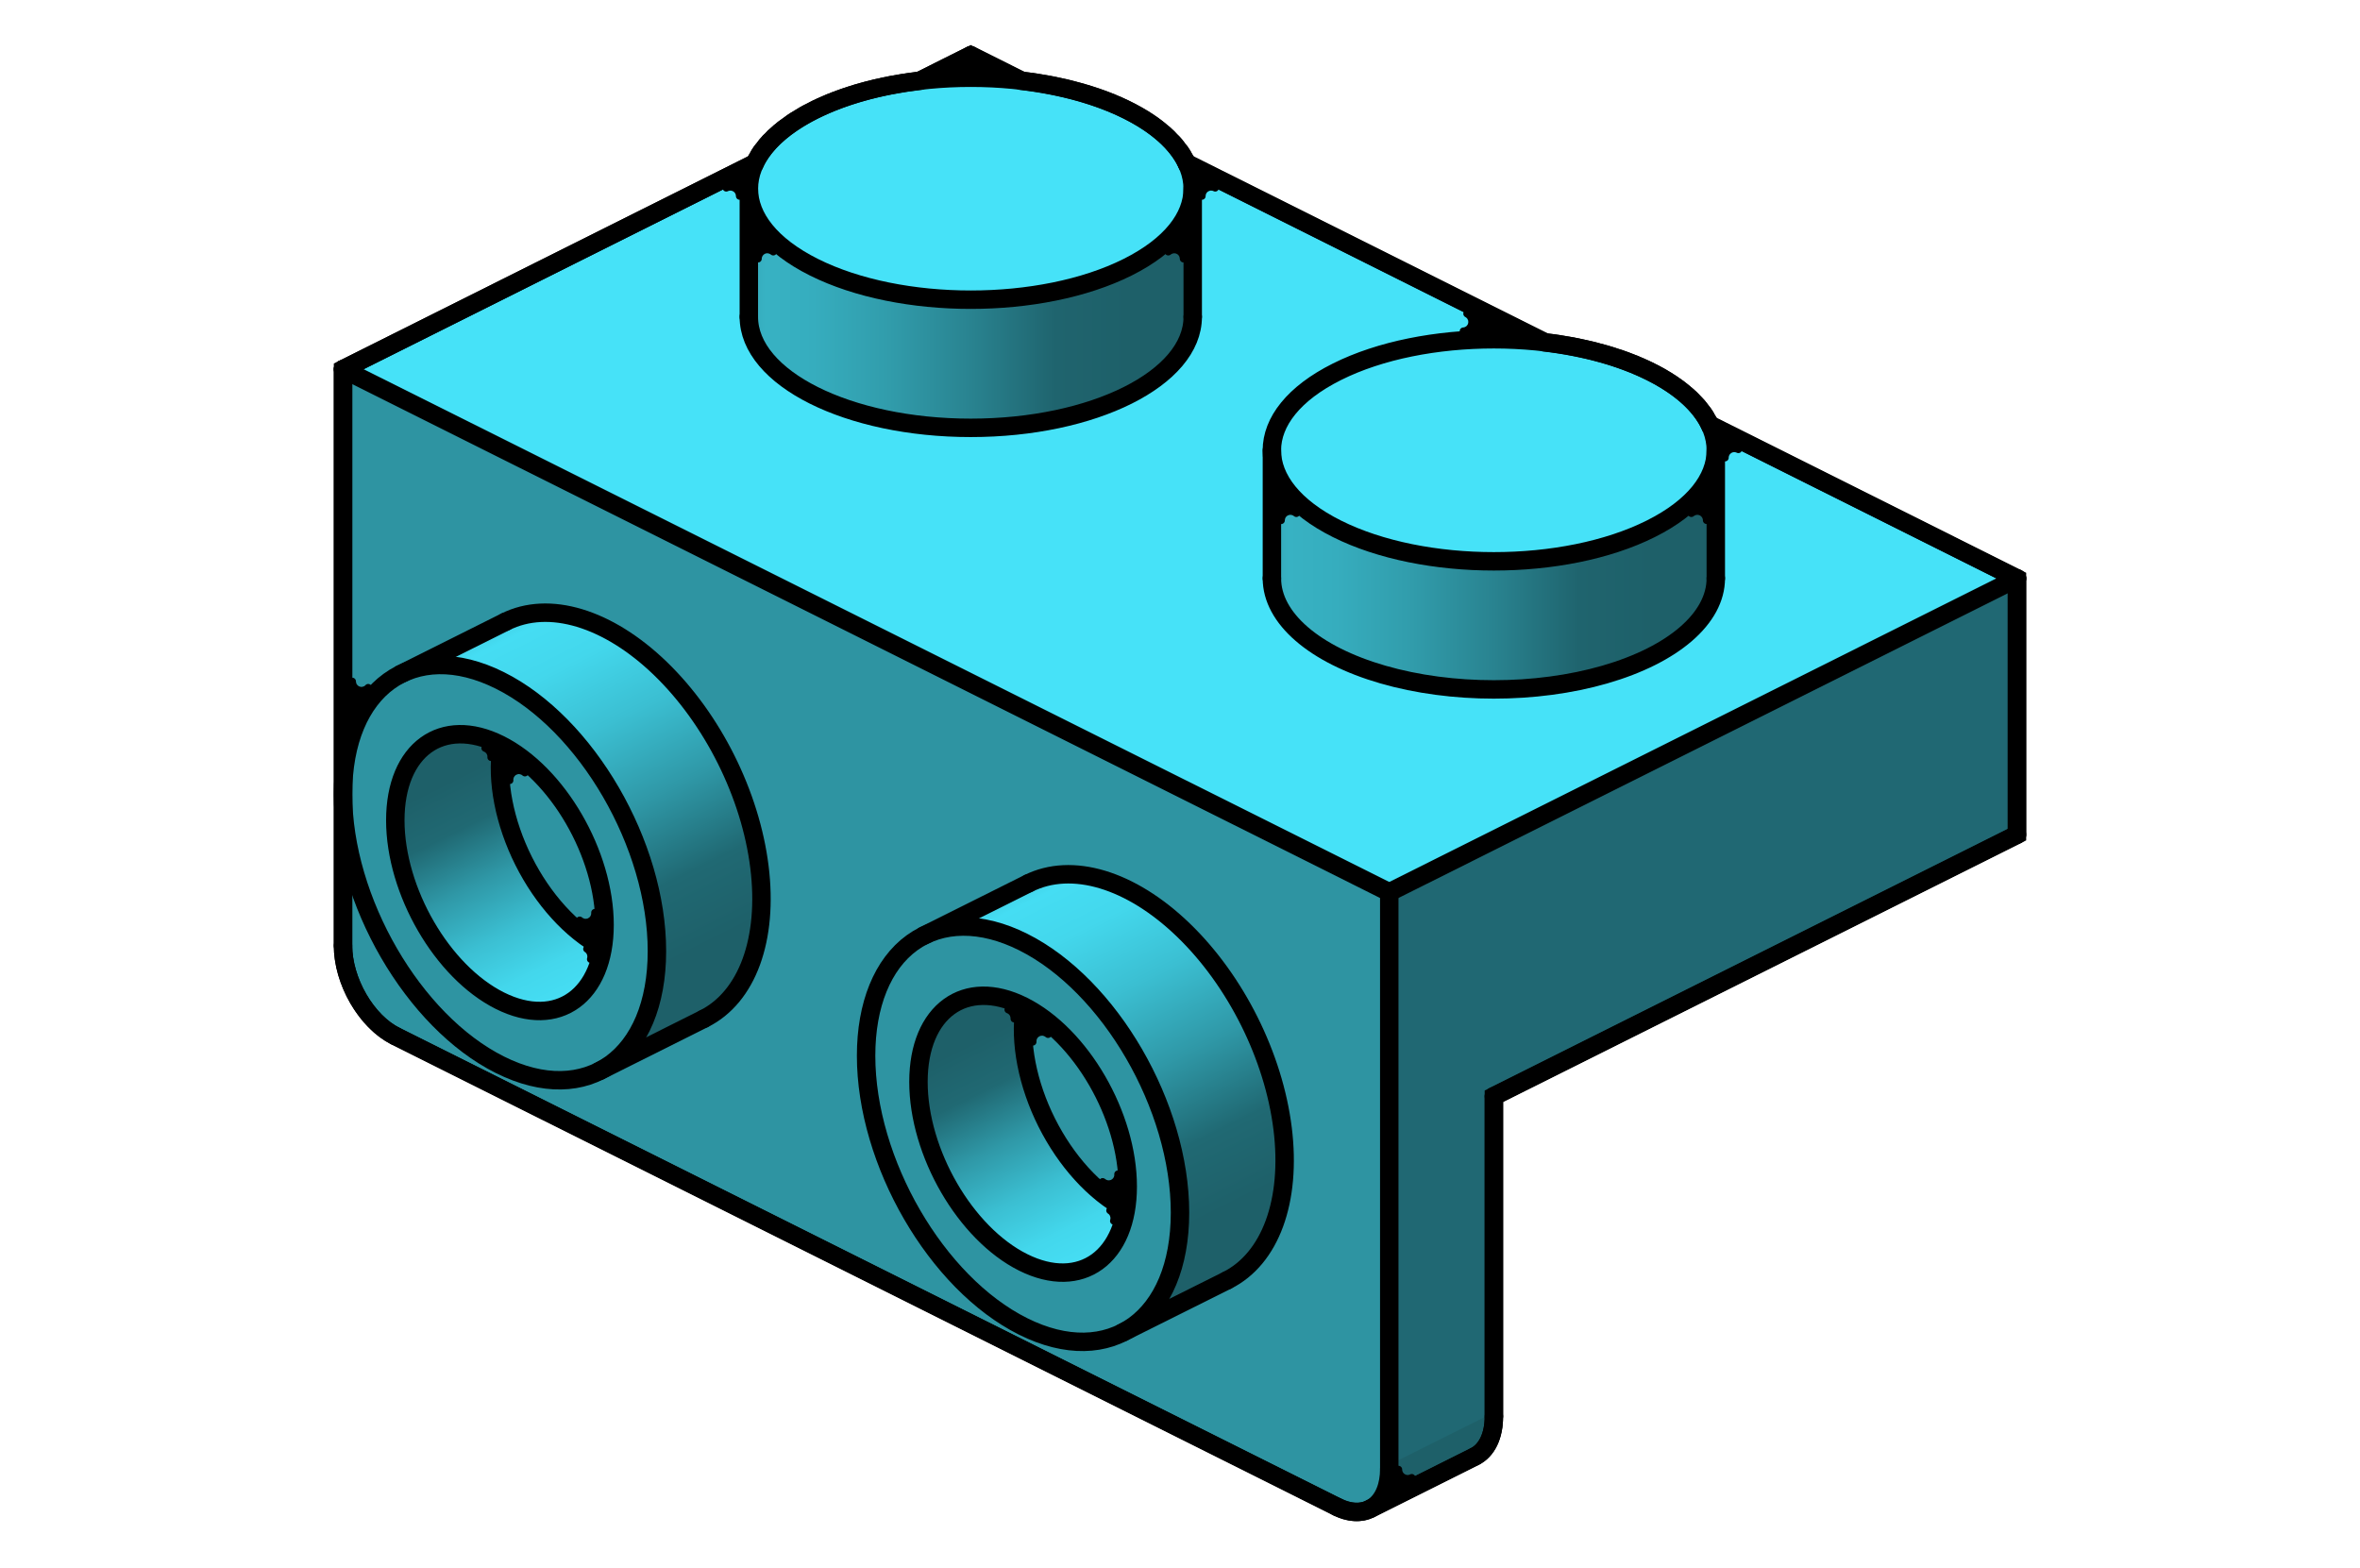
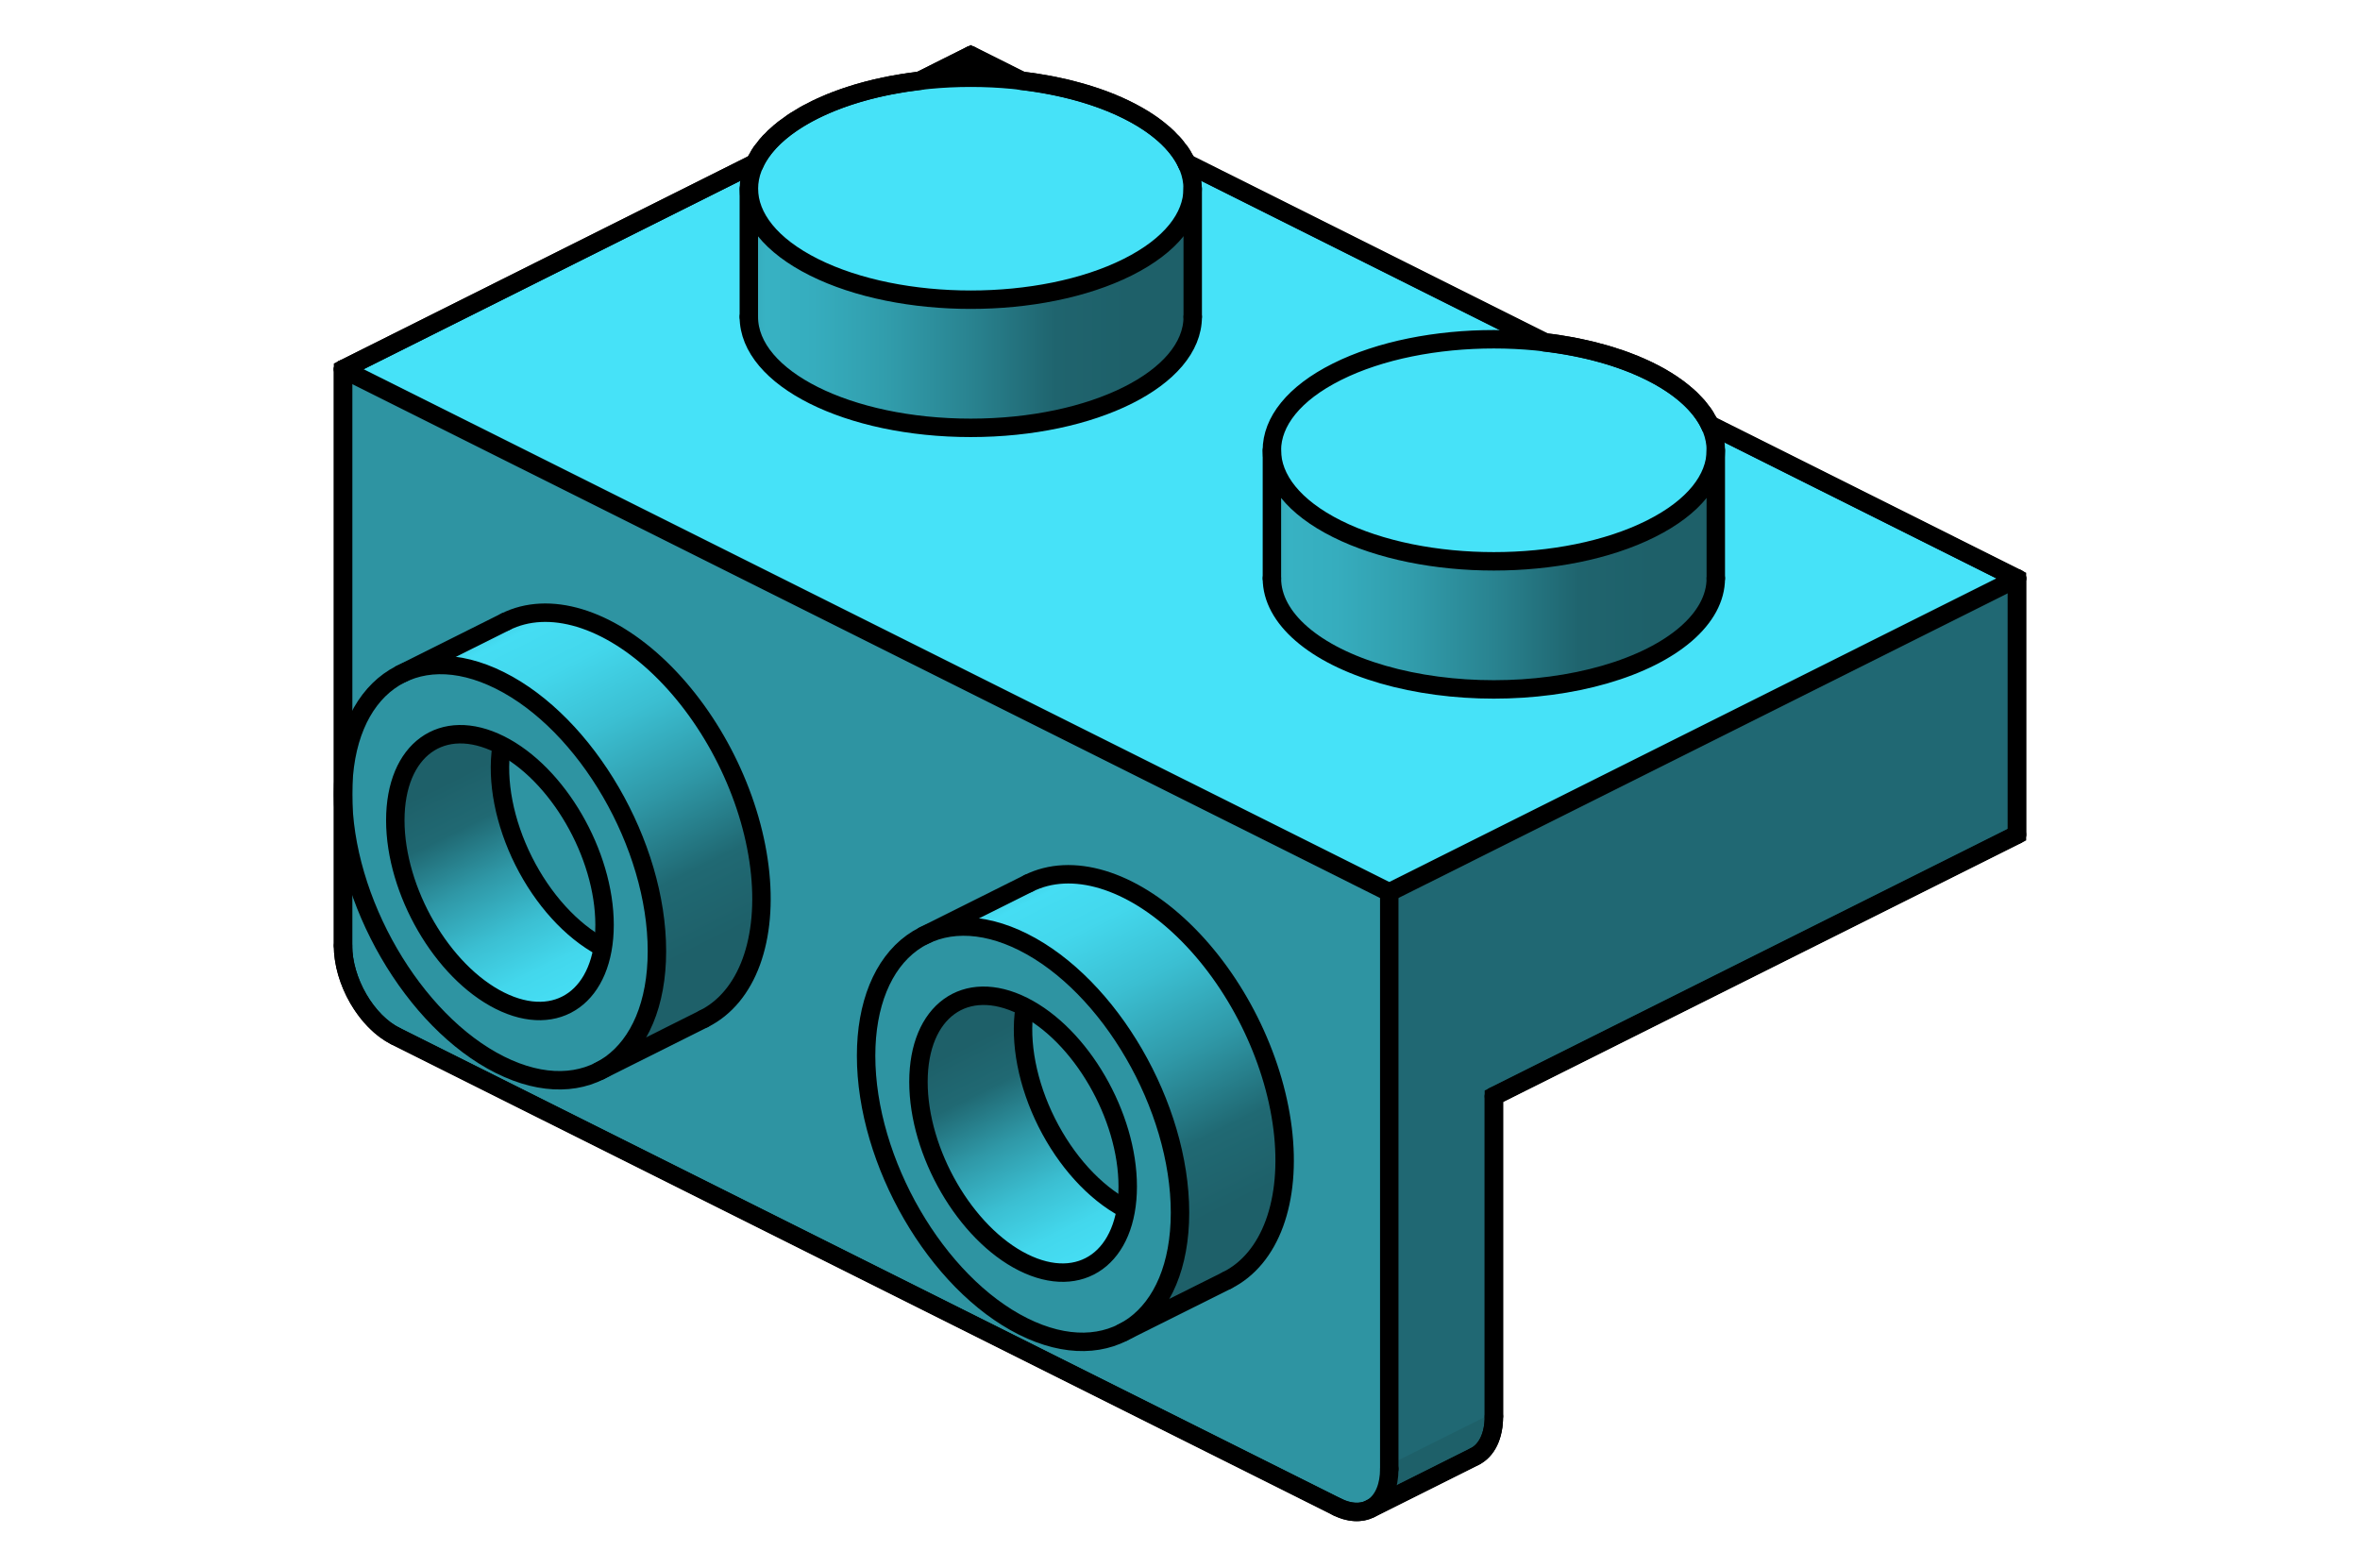
<svg xmlns="http://www.w3.org/2000/svg" viewBox="0 0 256 170" preserveAspectRatio="xMidYMid meet">
  <defs>
    <linearGradient id="g2" gradientUnits="userSpaceOnUse" x1="81.23" y1="27.42" x2="129.38" y2="27.42">
      <stop offset="0.0%" stop-color="#35aaba" />
      <stop offset="3.8%" stop-color="#37b2c3" />
      <stop offset="14.6%" stop-color="#36adbe" />
      <stop offset="30.9%" stop-color="#319dac" />
      <stop offset="50.0%" stop-color="#298390" />
      <stop offset="69.1%" stop-color="#1f646e" />
      <stop offset="85.4%" stop-color="#1e6069" />
      <stop offset="96.2%" stop-color="#1e6069" />
      <stop offset="100.0%" stop-color="#1e6069" />
    </linearGradient>
    <linearGradient id="g4" gradientUnits="userSpaceOnUse" x1="52.73" y1="77.46" x2="67.09" y2="106.17">
      <stop offset="0.0%" stop-color="#1e6069" />
      <stop offset="3.8%" stop-color="#1e6069" />
      <stop offset="14.6%" stop-color="#1e6069" />
      <stop offset="30.9%" stop-color="#206973" />
      <stop offset="50.0%" stop-color="#2f98a7" />
      <stop offset="69.1%" stop-color="#3bbfd2" />
      <stop offset="85.4%" stop-color="#43d7ec" />
      <stop offset="96.2%" stop-color="#45ddf3" />
      <stop offset="100.0%" stop-color="#41d0e5" />
    </linearGradient>
    <linearGradient id="g5" gradientUnits="userSpaceOnUse" x1="70.67" y1="113.35" x2="49.14" y2="70.28">
      <stop offset="-0.0%" stop-color="#1e6069" />
      <stop offset="3.8%" stop-color="#1e6069" />
      <stop offset="14.6%" stop-color="#1e6069" />
      <stop offset="30.9%" stop-color="#206973" />
      <stop offset="50.0%" stop-color="#2f98a7" />
      <stop offset="69.1%" stop-color="#3bbfd2" />
      <stop offset="85.4%" stop-color="#43d7ec" />
      <stop offset="96.2%" stop-color="#45ddf3" />
      <stop offset="100.0%" stop-color="#41d0e5" />
    </linearGradient>
    <linearGradient id="g8" gradientUnits="userSpaceOnUse" x1="154.29" y1="160.84" x2="156.37" y2="156.50">
      <stop offset="0.0%" stop-color="#1e6069" />
      <stop offset="9.5%" stop-color="#1e6069" />
      <stop offset="20.2%" stop-color="#1e6069" />
      <stop offset="31.9%" stop-color="#1e6069" />
      <stop offset="44.4%" stop-color="#1e6069" />
      <stop offset="57.7%" stop-color="#1e6069" />
      <stop offset="71.5%" stop-color="#1e6069" />
      <stop offset="85.6%" stop-color="#1e6069" />
      <stop offset="100.0%" stop-color="#1e6069" />
    </linearGradient>
    <linearGradient id="g9" gradientUnits="userSpaceOnUse" x1="109.47" y1="105.83" x2="123.83" y2="134.54">
      <stop offset="0.0%" stop-color="#1e6069" />
      <stop offset="3.8%" stop-color="#1e6069" />
      <stop offset="14.6%" stop-color="#1e6069" />
      <stop offset="30.9%" stop-color="#206973" />
      <stop offset="50.0%" stop-color="#2f98a7" />
      <stop offset="69.1%" stop-color="#3bbfd2" />
      <stop offset="85.4%" stop-color="#43d7ec" />
      <stop offset="96.2%" stop-color="#45ddf3" />
      <stop offset="100.0%" stop-color="#41d0e5" />
    </linearGradient>
    <linearGradient id="g10" gradientUnits="userSpaceOnUse" x1="137.97" y1="55.79" x2="186.12" y2="55.79">
      <stop offset="0.0%" stop-color="#35aaba" />
      <stop offset="3.8%" stop-color="#37b2c3" />
      <stop offset="14.6%" stop-color="#36adbe" />
      <stop offset="30.9%" stop-color="#319dac" />
      <stop offset="50.0%" stop-color="#298390" />
      <stop offset="69.1%" stop-color="#1f646e" />
      <stop offset="85.4%" stop-color="#1e6069" />
      <stop offset="96.2%" stop-color="#1e6069" />
      <stop offset="100.0%" stop-color="#1e6069" />
    </linearGradient>
    <linearGradient id="g12" gradientUnits="userSpaceOnUse" x1="127.42" y1="141.72" x2="105.88" y2="98.66">
      <stop offset="-0.0%" stop-color="#1e6069" />
      <stop offset="3.8%" stop-color="#1e6069" />
      <stop offset="14.6%" stop-color="#1e6069" />
      <stop offset="30.9%" stop-color="#206973" />
      <stop offset="50.0%" stop-color="#2f98a7" />
      <stop offset="69.1%" stop-color="#3bbfd2" />
      <stop offset="85.4%" stop-color="#43d7ec" />
      <stop offset="96.2%" stop-color="#45ddf3" />
      <stop offset="100.0%" stop-color="#41d0e5" />
    </linearGradient>
  </defs>
  <g stroke-linejoin="round">
    <path d="M 54.43 80.87 A 16.05 9.83 -116.57 0 0 63.31 101.46 A 16.05 9.83 -116.57 0 0 65.38 102.77 A 16.05 9.83 -116.57 0 0 56.83 82.43 A 16.05 9.83 -116.57 0 0 54.43 80.87 Z M 42.88 112.38 L 145.02 163.45 A 8.02 4.91 -116.57 0 0 146.49 163.95 L 150.64 160.23 A 8.02 4.91 -116.57 0 0 150.70 159.34 L 150.70 124.59 L 150.70 96.79 L 37.21 40.05 L 37.21 67.84 L 37.21 86.14 L 37.21 102.59 A 8.02 4.91 -116.57 0 0 42.88 112.38 Z M 43.65 73.03 L 45.62 72.05 L 54.82 67.45 A 24.07 14.74 -116.57 0 1 78.32 81.53 A 24.07 14.74 -116.57 0 1 77.37 109.91 A 24.07 14.74 -116.57 0 1 76.35 110.51 L 65.00 116.19 A 24.07 14.74 -116.57 0 1 41.13 101.39 A 24.07 14.74 -116.57 0 1 42.93 73.44 A 24.07 14.74 -116.57 0 1 43.65 73.03 Z M 100.21 101.49 L 102.36 100.42 L 111.56 95.82 A 24.07 14.74 -116.57 0 1 135.07 109.90 A 24.07 14.74 -116.57 0 1 134.12 138.28 A 24.07 14.74 -116.57 0 1 133.09 138.88 L 128.30 141.28 L 121.74 144.56 A 24.07 14.74 -116.57 0 1 97.88 129.78 A 24.07 14.74 -116.57 0 1 99.66 101.81 A 24.07 14.74 -116.57 0 1 100.21 101.49 Z M 111.17 109.24 A 16.05 9.83 -116.57 0 0 111.18 114.35 L 110.84 114.35 L 110.76 114.35 L 110.67 114.36 L 110.70 114.55 L 110.70 114.56 L 110.70 114.56 L 110.74 114.82 L 110.74 114.83 L 110.78 115.08 L 110.78 115.09 L 110.79 115.09 L 110.83 115.35 L 110.83 115.36 L 110.83 115.36 L 110.88 115.62 L 110.89 115.62 L 110.89 115.63 L 110.94 115.89 L 110.94 115.90 L 110.94 115.90 L 110.99 116.14 L 111.00 116.16 L 111.06 116.42 L 111.06 116.44 L 111.12 116.68 L 111.12 116.69 L 111.13 116.69 L 111.19 116.95 L 111.19 116.96 L 111.19 116.96 L 111.26 117.22 L 111.27 117.23 L 111.30 117.35 L 111.82 117.35 A 16.05 9.83 -116.57 0 0 122.13 131.14 A 16.05 9.83 -116.57 0 0 113.57 110.80 A 16.05 9.83 -116.57 0 0 111.17 109.24 Z M 150.65 160.22 L 146.49 163.95 A 8.02 4.91 -116.57 0 0 150.65 160.22 Z" fill="#2e94a2" fill-rule="evenodd" stroke="#2e94a2" stroke-width="0.8" />
    <path d="M 110.84 8.77 L 105.30 6.00 L 99.79 8.76 A 24.07 12.04 -180.00 0 1 110.84 8.77 Z M 167.58 37.14 L 128.73 17.71 A 24.07 12.04 -180.00 0 1 129.38 20.47 L 129.38 34.37 A 24.07 12.04 -180.00 0 1 106.27 46.40 A 24.07 12.04 -180.00 0 1 81.31 35.34 A 24.07 12.04 -180.00 0 1 81.23 34.37 L 81.23 20.47 A 24.07 12.04 -180.00 0 1 81.88 17.71 L 37.21 40.05 L 150.70 96.79 L 218.79 62.74 L 185.47 46.08 A 24.07 12.04 180.00 0 1 186.12 48.84 L 186.12 58.66 L 186.12 62.74 A 24.07 12.04 -180.00 0 1 163.02 74.77 A 24.07 12.04 -180.00 0 1 138.05 63.71 A 24.07 12.04 -180.00 0 1 137.97 62.74 L 137.97 52.64 L 137.97 48.84 A 24.07 12.04 180.00 0 1 161.31 36.82 A 24.07 12.04 180.00 0 1 167.58 37.14 Z" fill="#46e2f8" fill-rule="evenodd" stroke="#46e2f8" stroke-width="0.8" />
    <path d="M 129.38 34.37 L 129.38 20.47 A 24.07 12.04 -180.00 0 1 105.48 32.50 A 24.07 12.04 -180.00 0 1 81.27 20.98 A 24.07 12.04 -180.00 0 1 81.23 20.47 L 81.23 34.37 A 24.07 12.04 -180.00 0 0 104.33 46.40 A 24.07 12.04 -180.00 0 0 129.30 35.34 A 24.07 12.04 -180.00 0 0 129.38 34.37 Z" fill="url(#g2)" fill-rule="evenodd" stroke="url(#g2)" stroke-width="0.8" />
    <path d="M 127.60 25.01 A 24.07 12.04 -180.00 0 0 116.02 9.69 A 24.07 12.04 -180.00 0 0 84.61 14.32 A 24.07 12.04 -180.00 0 0 91.49 30.33 A 24.07 12.04 -180.00 0 0 123.94 28.09 A 24.07 12.04 -180.00 0 0 127.60 25.01 Z" fill="#46e2f8" fill-rule="evenodd" stroke="#46e2f8" stroke-width="0.8" />
    <path d="M 65.38 102.77 A 16.05 9.83 -116.57 0 1 54.23 83.31 A 16.05 9.83 -116.57 0 1 54.43 80.87 A 16.05 9.83 -116.57 0 0 42.90 88.37 A 16.05 9.83 -116.57 0 0 53.32 108.04 A 16.05 9.83 -116.57 0 0 65.38 102.77 Z" fill="url(#g4)" fill-rule="evenodd" stroke="url(#g4)" stroke-width="0.8" />
    <path d="M 54.82 67.45 L 43.47 73.12 A 24.07 14.74 -116.57 0 1 67.08 87.41 A 24.07 14.74 -116.57 0 1 65.41 115.95 A 24.07 14.74 -116.57 0 1 65.00 116.19 L 76.35 110.51 A 24.07 14.74 -116.57 0 0 79.19 83.26 A 24.07 14.74 -116.57 0 0 55.91 66.99 A 24.07 14.74 -116.57 0 0 54.82 67.45 Z" fill="url(#g5)" fill-rule="evenodd" stroke="url(#g5)" stroke-width="0.8" />
    <path d="M 59.25 117.09 A 24.07 14.74 -116.57 0 0 70.83 98.31 A 24.07 14.74 -116.57 0 0 51.70 72.77 A 24.07 14.74 -116.57 0 0 37.26 87.72 A 24.07 14.74 -116.57 0 0 54.23 115.50 A 24.07 14.74 -116.57 0 0 59.25 117.09 Z M 50.89 106.26 A 16.05 9.83 -116.57 0 1 43.17 86.03 A 16.05 9.83 -116.57 0 1 55.92 81.76 A 16.05 9.83 -116.57 0 1 65.55 101.35 A 16.05 9.83 -116.57 0 1 54.23 108.55 A 16.05 9.83 -116.57 0 1 50.89 106.26 Z" fill="#2e94a2" fill-rule="evenodd" stroke="#2e94a2" stroke-width="0.8" />
    <path d="M 150.70 124.59 L 150.70 159.34 L 162.05 153.66 L 162.05 118.91 L 218.79 90.54 L 218.79 62.74 L 150.70 96.79 L 150.70 124.59 Z" fill="#206873" fill-rule="evenodd" stroke="#206873" stroke-width="0.8" />
    <path d="M 162.05 153.66 L 150.70 159.34 A 8.02 4.91 -116.57 0 1 148.61 163.68 L 159.96 158.00 A 8.02 4.91 -116.57 0 0 162.05 153.66 Z" fill="url(#g8)" fill-rule="evenodd" stroke="url(#g8)" stroke-width="0.8" />
    <path d="M 122.13 131.14 A 16.05 9.83 -116.57 0 1 111.82 117.35 L 111.30 117.35 L 111.27 117.23 L 111.26 117.22 L 111.19 116.96 L 111.19 116.96 L 111.19 116.95 L 111.13 116.69 L 111.12 116.69 L 111.12 116.68 L 111.06 116.44 L 111.06 116.42 L 111.00 116.16 L 110.99 116.14 L 110.94 115.90 L 110.94 115.90 L 110.94 115.89 L 110.89 115.63 L 110.89 115.62 L 110.88 115.62 L 110.83 115.36 L 110.83 115.36 L 110.83 115.35 L 110.79 115.09 L 110.78 115.09 L 110.78 115.08 L 110.74 114.83 L 110.74 114.82 L 110.70 114.56 L 110.70 114.56 L 110.70 114.55 L 110.67 114.36 L 110.76 114.35 L 110.84 114.35 L 111.18 114.35 A 16.05 9.83 -116.57 0 1 111.17 109.24 A 16.05 9.83 -116.57 0 0 99.65 116.75 A 16.05 9.83 -116.57 0 0 110.08 136.42 A 16.05 9.83 -116.57 0 0 122.13 131.14 Z" fill="url(#g9)" fill-rule="evenodd" stroke="url(#g9)" stroke-width="0.8" />
    <path d="M 186.12 62.74 L 186.12 48.84 A 24.07 12.04 180.00 0 1 162.23 60.87 A 24.07 12.04 180.00 0 1 138.01 49.35 A 24.07 12.04 180.00 0 1 137.97 48.84 L 137.97 62.74 A 24.07 12.04 -180.00 0 0 161.08 74.77 A 24.07 12.04 -180.00 0 0 186.04 63.71 A 24.07 12.04 -180.00 0 0 186.12 62.74 Z" fill="url(#g10)" fill-rule="evenodd" stroke="url(#g10)" stroke-width="0.8" />
    <path d="M 183.33 54.47 A 24.07 12.04 180.00 0 0 174.85 38.65 A 24.07 12.04 180.00 0 0 142.68 41.70 A 24.07 12.04 180.00 0 0 146.34 57.97 A 24.07 12.04 180.00 0 0 179.07 57.36 A 24.07 12.04 180.00 0 0 183.33 54.47 Z" fill="#46e2f8" fill-rule="evenodd" stroke="#46e2f8" stroke-width="0.8" />
    <path d="M 111.56 95.82 L 100.21 101.49 A 24.07 14.74 -116.57 0 1 123.77 115.67 A 24.07 14.74 -116.57 0 1 122.77 143.96 A 24.07 14.74 -116.57 0 1 121.74 144.56 L 133.09 138.88 A 24.07 14.74 -116.57 0 0 135.94 111.63 A 24.07 14.74 -116.57 0 0 112.66 95.36 A 24.07 14.74 -116.57 0 0 111.56 95.82 Z" fill="url(#g12)" fill-rule="evenodd" stroke="url(#g12)" stroke-width="0.8" />
    <path d="M 114.35 145.15 A 24.07 14.74 -116.57 0 0 127.87 128.88 A 24.07 14.74 -116.57 0 0 110.13 101.78 A 24.07 14.74 -116.57 0 0 93.96 114.00 A 24.07 14.74 -116.57 0 0 109.28 142.93 A 24.07 14.74 -116.57 0 0 114.35 145.15 Z M 108.73 135.53 A 16.05 9.83 -116.57 0 1 99.72 115.67 A 16.05 9.83 -116.57 0 1 111.54 109.43 A 16.05 9.83 -116.57 0 1 122.32 128.35 A 16.05 9.83 -116.57 0 1 112.11 137.42 A 16.05 9.83 -116.57 0 1 108.73 135.53 Z" fill="#2e94a2" fill-rule="evenodd" stroke="#2e94a2" stroke-width="0.8" />
    <path d="M 105.74 7.44 L 105.95 7.44 L 105.30 7.12 L 104.66 7.44 L 104.87 7.44 L 104.88 7.44 L 105.30 7.43 L 105.31 7.43 L 105.73 7.44 L 105.74 7.44 Z" fill="#000000" fill-rule="evenodd" stroke="#000000" stroke-width="0.8" />
-     <path d="M 38.85 74.84 L 38.76 74.80 L 38.67 74.75 L 38.59 74.69 L 38.51 74.62 L 38.45 74.55 L 38.38 74.47 L 38.33 74.39 L 38.29 74.30 L 38.26 74.20 L 38.23 74.11 L 38.22 74.01 L 38.21 73.91 L 38.21 77.08 L 38.32 76.88 L 38.33 76.86 L 38.48 76.61 L 38.49 76.59 L 38.63 76.34 L 38.65 76.32 L 38.80 76.09 L 38.81 76.07 L 38.97 75.83 L 38.98 75.81 L 39.14 75.59 L 39.15 75.57 L 39.32 75.34 L 39.33 75.33 L 39.50 75.11 L 39.52 75.09 L 39.69 74.88 L 39.70 74.86 L 39.88 74.66 L 39.90 74.64 L 39.94 74.59 L 39.88 74.65 L 39.80 74.72 L 39.72 74.77 L 39.63 74.82 L 39.53 74.85 L 39.44 74.88 L 39.34 74.90 L 39.24 74.91 L 39.14 74.91 L 39.04 74.89 L 38.94 74.87 L 38.85 74.84 Z" fill="#000000" fill-rule="evenodd" stroke="#000000" stroke-width="0.8" />
-     <path d="M 53.27 82.05 L 53.27 82.15 L 53.28 82.09 L 53.28 82.07 L 53.30 81.84 L 53.30 81.82 L 53.32 81.59 L 53.32 81.58 L 53.34 81.44 L 53.24 81.39 L 53.06 81.32 L 52.88 81.25 L 52.70 81.18 L 52.62 81.15 L 52.70 81.18 L 52.79 81.23 L 52.87 81.29 L 52.95 81.35 L 53.02 81.42 L 53.08 81.50 L 53.14 81.58 L 53.18 81.67 L 53.22 81.76 L 53.25 81.86 L 53.27 81.95 L 53.27 82.05 Z" fill="#000000" fill-rule="evenodd" stroke="#000000" stroke-width="0.8" />
-     <path d="M 55.84 83.68 L 55.93 83.64 L 56.02 83.61 L 56.12 83.58 L 56.22 83.57 L 56.32 83.57 L 56.42 83.58 L 56.51 83.60 L 56.61 83.63 L 56.70 83.66 L 56.79 83.71 L 56.87 83.76 L 56.94 83.82 L 56.89 83.78 L 56.71 83.62 L 56.53 83.47 L 56.35 83.32 L 56.17 83.18 L 55.99 83.03 L 55.80 82.90 L 55.62 82.77 L 55.44 82.64 L 55.26 82.51 L 55.25 82.51 L 55.25 82.66 L 55.24 82.89 L 55.23 83.11 L 55.23 83.34 L 55.23 83.57 L 55.24 83.81 L 55.25 84.04 L 55.26 84.28 L 55.28 84.51 L 55.29 84.65 L 55.28 84.55 L 55.29 84.45 L 55.31 84.36 L 55.34 84.26 L 55.37 84.17 L 55.41 84.08 L 55.47 84.00 L 55.53 83.92 L 55.60 83.85 L 55.67 83.78 L 55.75 83.72 L 55.84 83.68 Z" fill="#000000" fill-rule="evenodd" stroke="#000000" stroke-width="0.8" />
-     <path d="M 64.06 99.91 L 63.98 99.96 L 63.89 100.00 L 63.79 100.03 L 63.70 100.05 L 63.60 100.06 L 63.50 100.06 L 63.40 100.06 L 63.31 100.04 L 63.21 100.01 L 63.12 99.97 L 63.03 99.93 L 62.95 99.88 L 62.88 99.82 L 62.99 99.92 L 63.17 100.08 L 63.36 100.23 L 63.54 100.38 L 63.72 100.52 L 63.90 100.66 L 64.09 100.79 L 64.27 100.93 L 64.45 101.05 L 64.56 101.12 L 64.57 101.00 L 64.58 100.78 L 64.58 100.56 L 64.58 100.33 L 64.58 100.10 L 64.58 99.87 L 64.57 99.64 L 64.56 99.40 L 64.54 99.17 L 64.53 98.99 L 64.53 99.09 L 64.52 99.19 L 64.51 99.28 L 64.48 99.38 L 64.44 99.47 L 64.40 99.56 L 64.35 99.64 L 64.29 99.72 L 64.22 99.79 L 64.14 99.85 L 64.06 99.91 Z" fill="#000000" fill-rule="evenodd" stroke="#000000" stroke-width="0.8" />
-     <path d="M 64.11 103.87 L 64.09 103.97 L 64.07 104.05 L 64.12 103.87 L 64.18 103.68 L 64.22 103.50 L 64.27 103.30 L 64.17 103.25 L 64.16 103.24 L 63.96 103.12 L 63.95 103.11 L 63.75 102.99 L 63.74 102.98 L 63.66 102.93 L 63.74 102.98 L 63.81 103.05 L 63.88 103.12 L 63.94 103.20 L 63.99 103.29 L 64.04 103.38 L 64.07 103.47 L 64.09 103.57 L 64.11 103.67 L 64.11 103.77 L 64.11 103.87 Z" fill="#000000" fill-rule="evenodd" stroke="#000000" stroke-width="0.8" />
-     <path d="M 79.71 20.40 L 79.79 20.45 L 79.87 20.51 L 79.94 20.57 L 80.01 20.65 L 80.06 20.72 L 80.11 20.81 L 80.15 20.89 L 80.19 20.99 L 80.21 21.08 L 80.22 21.18 L 80.23 21.27 L 80.23 20.47 L 80.23 20.47 L 80.23 20.45 L 80.23 20.25 L 80.23 20.21 L 80.24 20.00 L 80.25 19.96 L 80.27 19.76 L 80.27 19.72 L 80.28 19.63 L 78.78 20.38 L 78.87 20.34 L 78.96 20.31 L 79.06 20.29 L 79.15 20.28 L 79.25 20.27 L 79.35 20.28 L 79.44 20.30 L 79.53 20.32 L 79.62 20.36 L 79.71 20.40 Z" fill="#000000" fill-rule="evenodd" stroke="#000000" stroke-width="0.8" />
-     <path d="M 82.85 27.15 L 82.95 27.11 L 83.04 27.09 L 83.14 27.08 L 83.24 27.07 L 83.34 27.08 L 83.44 27.10 L 83.53 27.12 L 83.62 27.16 L 83.71 27.20 L 83.80 27.25 L 83.88 27.31 L 83.81 27.25 L 83.79 27.24 L 83.58 27.06 L 83.57 27.04 L 83.37 26.86 L 83.35 26.84 L 83.16 26.66 L 83.14 26.64 L 82.96 26.45 L 82.94 26.44 L 82.76 26.25 L 82.75 26.23 L 82.57 26.04 L 82.56 26.02 L 82.39 25.83 L 82.37 25.81 L 82.23 25.64 L 82.23 28.07 L 82.23 27.98 L 82.25 27.88 L 82.27 27.78 L 82.31 27.69 L 82.35 27.60 L 82.40 27.52 L 82.46 27.44 L 82.53 27.36 L 82.60 27.30 L 82.68 27.24 L 82.76 27.19 L 82.85 27.15 Z" fill="#000000" fill-rule="evenodd" stroke="#000000" stroke-width="0.8" />
-     <path d="M 105.95 7.44 L 105.30 7.12 L 104.66 7.44 L 104.87 7.44 L 104.88 7.44 L 105.30 7.43 L 105.31 7.43 L 105.73 7.44 L 105.74 7.44 L 105.95 7.44 Z" fill="#000000" fill-rule="evenodd" stroke="#000000" stroke-width="0.8" />
-     <path d="M 110.02 110.42 L 110.02 110.51 L 110.02 110.46 L 110.02 110.44 L 110.04 110.21 L 110.04 110.19 L 110.06 109.96 L 110.06 109.95 L 110.08 109.81 L 109.98 109.77 L 109.80 109.69 L 109.62 109.62 L 109.44 109.55 L 109.36 109.52 L 109.45 109.56 L 109.53 109.60 L 109.62 109.66 L 109.69 109.72 L 109.76 109.79 L 109.83 109.87 L 109.88 109.95 L 109.93 110.04 L 109.96 110.13 L 109.99 110.23 L 110.01 110.32 L 110.02 110.42 Z" fill="#000000" fill-rule="evenodd" stroke="#000000" stroke-width="0.8" />
-     <path d="M 112.58 112.05 L 112.67 112.01 L 112.77 111.98 L 112.86 111.96 L 112.96 111.95 L 113.06 111.94 L 113.16 111.95 L 113.26 111.97 L 113.35 112.00 L 113.44 112.03 L 113.53 112.08 L 113.61 112.13 L 113.69 112.19 L 113.64 112.15 L 113.46 111.99 L 113.28 111.84 L 113.09 111.69 L 112.91 111.55 L 112.73 111.41 L 112.55 111.27 L 112.36 111.14 L 112.18 111.01 L 112.00 110.88 L 111.99 111.04 L 111.98 111.26 L 111.98 111.49 L 111.98 111.72 L 111.98 111.94 L 111.98 112.18 L 111.99 112.41 L 112.00 112.65 L 112.02 112.89 L 112.03 113.02 L 112.03 112.92 L 112.04 112.82 L 112.05 112.73 L 112.08 112.63 L 112.11 112.54 L 112.16 112.45 L 112.21 112.37 L 112.27 112.29 L 112.34 112.22 L 112.42 112.15 L 112.50 112.10 L 112.58 112.05 Z" fill="#000000" fill-rule="evenodd" stroke="#000000" stroke-width="0.8" />
-     <path d="M 120.81 128.28 L 120.72 128.33 L 120.63 128.37 L 120.54 128.40 L 120.44 128.42 L 120.34 128.43 L 120.25 128.44 L 120.15 128.43 L 120.05 128.41 L 119.95 128.38 L 119.86 128.35 L 119.78 128.30 L 119.69 128.25 L 119.61 128.19 L 119.74 128.29 L 119.92 128.45 L 120.10 128.60 L 120.28 128.75 L 120.47 128.89 L 120.65 129.03 L 120.83 129.17 L 121.02 129.30 L 121.20 129.43 L 121.31 129.50 L 121.31 129.38 L 121.32 129.15 L 121.32 128.93 L 121.33 128.70 L 121.32 128.47 L 121.32 128.24 L 121.31 128.01 L 121.30 127.77 L 121.28 127.54 L 121.27 127.36 L 121.27 127.46 L 121.27 127.56 L 121.25 127.65 L 121.22 127.75 L 121.19 127.84 L 121.14 127.93 L 121.09 128.01 L 121.03 128.09 L 120.96 128.16 L 120.89 128.22 L 120.81 128.28 Z" fill="#000000" fill-rule="evenodd" stroke="#000000" stroke-width="0.8" />
-     <path d="M 120.85 132.24 L 120.84 132.34 L 120.81 132.44 L 120.81 132.43 L 120.87 132.24 L 120.92 132.06 L 120.97 131.87 L 121.01 131.68 L 120.92 131.62 L 120.90 131.61 L 120.71 131.49 L 120.69 131.48 L 120.50 131.36 L 120.48 131.35 L 120.40 131.30 L 120.48 131.36 L 120.56 131.42 L 120.63 131.50 L 120.69 131.58 L 120.74 131.66 L 120.78 131.75 L 120.81 131.85 L 120.84 131.94 L 120.85 132.04 L 120.86 132.14 L 120.85 132.24 Z" fill="#000000" fill-rule="evenodd" stroke="#000000" stroke-width="0.8" />
-     <path d="M 130.89 20.40 L 130.98 20.36 L 131.07 20.32 L 131.16 20.30 L 131.26 20.28 L 131.36 20.27 L 131.45 20.28 L 131.55 20.29 L 131.64 20.31 L 131.74 20.34 L 131.82 20.38 L 130.32 19.63 L 130.34 19.72 L 130.34 19.76 L 130.36 19.96 L 130.36 20.00 L 130.37 20.21 L 130.37 20.25 L 130.38 20.45 L 130.38 20.47 L 130.38 20.47 L 130.38 21.27 L 130.38 21.18 L 130.40 21.08 L 130.42 20.99 L 130.45 20.89 L 130.49 20.81 L 130.54 20.72 L 130.60 20.65 L 130.66 20.57 L 130.73 20.51 L 130.81 20.45 L 130.89 20.40 Z" fill="#000000" fill-rule="evenodd" stroke="#000000" stroke-width="0.8" />
-     <path d="M 127.75 27.15 L 127.84 27.19 L 127.93 27.24 L 128.01 27.30 L 128.08 27.36 L 128.15 27.44 L 128.21 27.52 L 128.26 27.60 L 128.30 27.69 L 128.33 27.78 L 128.36 27.88 L 128.37 27.98 L 128.38 28.07 L 128.38 25.64 L 128.23 25.81 L 128.22 25.83 L 128.05 26.02 L 128.03 26.04 L 127.86 26.23 L 127.84 26.25 L 127.66 26.44 L 127.65 26.45 L 127.46 26.64 L 127.45 26.66 L 127.25 26.84 L 127.24 26.86 L 127.04 27.04 L 127.02 27.06 L 126.81 27.24 L 126.80 27.25 L 126.73 27.31 L 126.81 27.25 L 126.89 27.20 L 126.98 27.16 L 127.07 27.12 L 127.17 27.10 L 127.27 27.08 L 127.36 27.07 L 127.46 27.08 L 127.56 27.09 L 127.66 27.11 L 127.75 27.15 Z" fill="#000000" fill-rule="evenodd" stroke="#000000" stroke-width="0.8" />
-     <path d="M 139.60 55.52 L 139.69 55.49 L 139.79 55.46 L 139.88 55.45 L 139.98 55.45 L 140.08 55.45 L 140.18 55.47 L 140.28 55.49 L 140.37 55.53 L 140.46 55.57 L 140.54 55.62 L 140.62 55.68 L 140.55 55.62 L 140.53 55.61 L 140.33 55.43 L 140.31 55.42 L 140.11 55.23 L 140.10 55.22 L 139.90 55.03 L 139.89 55.02 L 139.70 54.83 L 139.69 54.81 L 139.50 54.62 L 139.49 54.60 L 139.31 54.41 L 139.30 54.40 L 139.13 54.20 L 139.12 54.19 L 138.97 54.01 L 138.97 56.45 L 138.98 56.35 L 138.99 56.25 L 139.02 56.15 L 139.05 56.06 L 139.09 55.97 L 139.14 55.89 L 139.20 55.81 L 139.27 55.73 L 139.34 55.67 L 139.42 55.61 L 139.51 55.56 L 139.60 55.52 Z" fill="#000000" fill-rule="evenodd" stroke="#000000" stroke-width="0.8" />
-     <path d="M 159.66 34.78 L 159.67 34.88 L 159.67 34.98 L 159.66 35.07 L 159.64 35.17 L 159.62 35.26 L 159.58 35.35 L 159.53 35.43 L 159.48 35.51 L 159.42 35.59 L 159.35 35.66 L 159.28 35.72 L 159.20 35.77 L 159.11 35.82 L 159.02 35.86 L 158.93 35.89 L 158.84 35.91 L 158.74 35.92 L 159.05 35.90 L 159.06 35.90 L 159.47 35.88 L 159.48 35.87 L 159.90 35.85 L 159.91 35.85 L 160.33 35.84 L 160.34 35.84 L 160.76 35.82 L 160.76 35.82 L 161.18 35.81 L 161.19 35.81 L 161.61 35.81 L 161.62 35.81 L 162.04 35.81 L 162.05 35.81 L 162.47 35.81 L 162.48 35.81 L 162.69 35.81 L 159.13 34.03 L 159.21 34.07 L 159.28 34.13 L 159.36 34.19 L 159.43 34.26 L 159.49 34.34 L 159.54 34.42 L 159.58 34.51 L 159.62 34.59 L 159.65 34.69 L 159.66 34.78 Z" fill="#000000" fill-rule="evenodd" stroke="#000000" stroke-width="0.8" />
-     <path d="M 187.64 48.77 L 187.72 48.73 L 187.81 48.69 L 187.91 48.67 L 188.00 48.65 L 188.10 48.65 L 188.20 48.65 L 188.29 48.66 L 188.39 48.68 L 188.48 48.71 L 188.57 48.75 L 187.07 48.00 L 187.08 48.09 L 187.08 48.13 L 187.10 48.34 L 187.10 48.37 L 187.12 48.58 L 187.12 48.62 L 187.12 48.83 L 187.12 48.84 L 187.12 48.84 L 187.12 49.65 L 187.12 49.55 L 187.14 49.45 L 187.16 49.36 L 187.19 49.27 L 187.24 49.18 L 187.28 49.10 L 187.34 49.02 L 187.41 48.95 L 187.48 48.88 L 187.55 48.82 L 187.64 48.77 Z" fill="#000000" fill-rule="evenodd" stroke="#000000" stroke-width="0.8" />
-     <path d="M 184.40 55.49 L 184.50 55.52 L 184.59 55.56 L 184.67 55.61 L 184.75 55.67 L 184.82 55.73 L 184.89 55.81 L 184.95 55.89 L 185.00 55.97 L 185.04 56.06 L 185.08 56.15 L 185.10 56.25 L 185.12 56.35 L 185.12 56.44 L 185.12 54.01 L 184.98 54.19 L 184.96 54.20 L 184.79 54.40 L 184.78 54.41 L 184.60 54.60 L 184.59 54.62 L 184.41 54.81 L 184.39 54.83 L 184.21 55.02 L 184.19 55.03 L 184.00 55.22 L 183.98 55.23 L 183.78 55.42 L 183.76 55.43 L 183.56 55.61 L 183.54 55.62 L 183.47 55.68 L 183.55 55.62 L 183.64 55.57 L 183.72 55.53 L 183.82 55.49 L 183.91 55.47 L 184.01 55.45 L 184.11 55.45 L 184.21 55.45 L 184.31 55.46 L 184.40 55.49 Z" fill="#000000" fill-rule="evenodd" stroke="#000000" stroke-width="0.8" />
-     <path d="M 152.05 160.16 L 151.98 160.09 L 151.91 160.02 L 151.86 159.94 L 151.81 159.86 L 151.77 159.77 L 151.74 159.68 L 151.72 159.59 L 151.70 159.49 L 151.70 159.40 L 151.70 159.47 L 151.70 159.48 L 151.69 159.60 L 151.69 159.61 L 151.69 159.73 L 151.69 159.75 L 151.68 159.87 L 151.68 159.88 L 151.67 160.00 L 151.67 160.01 L 151.66 160.13 L 151.66 160.15 L 151.65 160.26 L 151.65 160.28 L 151.64 160.39 L 151.63 160.41 L 151.62 160.52 L 151.62 160.53 L 151.60 160.65 L 151.60 160.66 L 151.58 160.77 L 151.58 160.79 L 151.56 160.90 L 151.55 160.91 L 151.53 161.02 L 151.53 161.04 L 151.51 161.11 L 153.14 160.29 L 153.06 160.33 L 152.96 160.36 L 152.87 160.38 L 152.77 160.40 L 152.68 160.40 L 152.58 160.39 L 152.48 160.38 L 152.39 160.35 L 152.30 160.31 L 152.21 160.27 L 152.13 160.22 L 152.05 160.16 Z" fill="#000000" fill-rule="evenodd" stroke="#000000" stroke-width="0.8" />
  </g>
  <defs>
    <clipPath id="sclip">
      <path d="M 36.23 103.21 L 36.23 103.22 L 36.23 103.23 L 36.23 103.25 L 36.23 103.26 L 36.23 103.27 L 36.26 103.55 L 36.27 103.63 L 36.29 103.87 L 36.30 103.90 L 36.30 103.92 L 36.30 103.95 L 36.34 104.19 L 36.39 104.51 L 36.40 104.57 L 36.40 104.59 L 36.42 104.66 L 36.42 104.69 L 36.43 104.72 L 36.45 104.84 L 36.53 105.17 L 36.54 105.21 L 36.55 105.24 L 36.56 105.31 L 36.61 105.50 L 36.67 105.71 L 36.69 105.76 L 36.69 105.78 L 36.70 105.83 L 36.72 105.88 L 36.73 105.92 L 36.75 105.97 L 36.81 106.16 L 36.92 106.48 L 36.94 106.55 L 36.95 106.57 L 36.97 106.63 L 37.04 106.80 L 37.16 107.12 L 37.21 107.23 L 37.22 107.26 L 37.22 107.26 L 37.22 107.26 L 37.30 107.45 L 37.44 107.76 L 37.46 107.79 L 37.48 107.84 L 37.50 107.88 L 37.50 107.89 L 37.52 107.93 L 37.59 108.08 L 37.76 108.39 L 37.81 108.49 L 37.83 108.53 L 37.86 108.58 L 37.92 108.69 L 37.98 108.80 L 38.00 108.83 L 38.03 108.88 L 38.09 108.99 L 38.15 109.08 L 38.19 109.15 L 38.23 109.21 L 38.27 109.28 L 38.47 109.58 L 38.53 109.67 L 38.58 109.74 L 38.59 109.76 L 38.60 109.78 L 38.63 109.82 L 38.66 109.86 L 38.86 110.13 L 38.95 110.25 L 38.99 110.31 L 39.02 110.35 L 39.06 110.40 L 39.28 110.67 L 39.39 110.80 L 39.42 110.84 L 39.45 110.87 L 39.49 110.92 L 39.72 111.17 L 39.85 111.31 L 39.88 111.34 L 39.90 111.37 L 39.95 111.41 L 40.01 111.47 L 40.01 111.47 L 40.18 111.64 L 40.33 111.78 L 40.34 111.79 L 40.35 111.80 L 40.35 111.80 L 40.42 111.87 L 40.66 112.08 L 40.74 112.15 L 40.77 112.17 L 40.81 112.21 L 40.82 112.21 L 40.87 112.25 L 40.89 112.27 L 40.89 112.27 L 41.15 112.47 L 41.34 112.61 L 41.36 112.63 L 41.41 112.66 L 41.55 112.75 L 41.55 112.76 L 41.58 112.78 L 41.66 112.83 L 41.87 112.96 L 41.90 112.98 L 41.93 112.99 L 42.17 113.14 L 42.43 113.27 L 144.58 164.34 L 144.69 164.40 L 144.81 164.46 L 144.93 164.51 L 145.04 164.55 L 145.10 164.58 L 145.14 164.60 L 145.15 164.60 L 145.16 164.60 L 145.27 164.65 L 145.39 164.69 L 145.45 164.71 L 145.51 164.73 L 145.62 164.77 L 145.63 164.77 L 145.67 164.78 L 145.71 164.79 L 145.74 164.80 L 145.86 164.83 L 145.98 164.86 L 146.09 164.89 L 146.22 164.91 L 146.24 164.92 L 146.29 164.93 L 146.30 164.93 L 146.31 164.93 L 146.31 164.93 L 146.45 164.95 L 146.57 164.97 L 146.69 164.98 L 146.72 164.99 L 146.73 164.99 L 146.78 164.99 L 146.82 164.99 L 146.92 165.00 L 147.04 165.00 L 147.16 165.01 L 147.21 165.01 L 147.28 165.00 L 147.32 165.00 L 147.33 165.00 L 147.40 165.00 L 147.51 164.99 L 147.62 164.98 L 147.74 164.97 L 147.86 164.95 L 147.90 164.95 L 147.97 164.94 L 148.05 164.92 L 148.08 164.91 L 148.19 164.89 L 148.30 164.86 L 148.42 164.83 L 148.53 164.79 L 148.63 164.75 L 148.75 164.71 L 148.83 164.68 L 148.88 164.66 L 148.93 164.63 L 148.96 164.62 L 149.06 164.57 L 160.42 158.89 L 160.54 158.83 L 160.67 158.76 L 160.80 158.67 L 160.81 158.67 L 160.81 158.67 L 160.86 158.63 L 160.92 158.59 L 161.04 158.51 L 161.16 158.41 L 161.25 158.33 L 161.26 158.32 L 161.26 158.32 L 161.27 158.31 L 161.38 158.22 L 161.49 158.11 L 161.59 158.00 L 161.63 157.96 L 161.64 157.95 L 161.69 157.89 L 161.79 157.78 L 161.88 157.65 L 161.96 157.55 L 161.99 157.52 L 162.02 157.47 L 162.06 157.41 L 162.14 157.28 L 162.22 157.15 L 162.27 157.06 L 162.29 157.01 L 162.37 156.87 L 162.43 156.73 L 162.50 156.59 L 162.50 156.58 L 162.51 156.56 L 162.53 156.52 L 162.56 156.44 L 162.61 156.29 L 162.67 156.14 L 162.70 156.03 L 162.71 156.00 L 162.76 155.84 L 162.81 155.68 L 162.84 155.51 L 162.85 155.48 L 162.86 155.47 L 162.86 155.45 L 162.88 155.36 L 162.91 155.20 L 162.94 155.03 L 162.95 154.94 L 162.96 154.93 L 162.97 154.86 L 162.99 154.70 L 163.00 154.53 L 163.02 154.36 L 163.02 154.30 L 163.03 154.25 L 163.03 154.23 L 163.03 154.19 L 163.04 154.01 L 163.04 153.84 L 163.05 153.67 L 163.05 119.53 L 219.79 91.16 L 219.79 62.13 L 186.22 45.34 L 186.07 45.09 L 185.95 44.89 L 185.81 44.61 L 185.75 44.55 L 185.72 44.48 L 185.66 44.40 L 185.62 44.33 L 185.35 43.99 L 184.96 43.48 L 184.91 43.42 L 184.87 43.37 L 184.82 43.32 L 184.78 43.28 L 184.47 42.96 L 184.05 42.52 L 183.90 42.39 L 183.78 42.27 L 183.75 42.24 L 183.71 42.21 L 183.43 41.98 L 183.01 41.63 L 182.80 41.47 L 182.63 41.33 L 182.47 41.22 L 182.35 41.13 L 182.12 40.98 L 181.85 40.78 L 181.57 40.61 L 181.33 40.45 L 181.02 40.27 L 180.80 40.13 L 180.69 40.07 L 180.56 39.99 L 180.20 39.80 L 179.90 39.63 L 179.54 39.46 L 179.16 39.26 L 179.11 39.24 L 179.07 39.22 L 178.80 39.10 L 178.69 39.05 L 178.34 38.89 L 178.03 38.76 L 177.65 38.59 L 177.37 38.49 L 177.18 38.41 L 176.95 38.33 L 176.67 38.21 L 176.37 38.11 L 176.05 37.99 L 175.52 37.83 L 175.15 37.70 L 175.03 37.66 L 174.90 37.62 L 174.62 37.54 L 174.36 37.46 L 173.60 37.26 L 173.06 37.11 L 173.05 37.11 L 172.99 37.09 L 172.82 37.05 L 172.60 37.00 L 171.64 36.79 L 171.09 36.67 L 170.96 36.65 L 170.78 36.61 L 170.76 36.60 L 170.74 36.60 L 170.63 36.58 L 169.71 36.43 L 169.09 36.32 L 168.99 36.31 L 168.88 36.29 L 168.64 36.26 L 168.41 36.23 L 167.88 36.17 L 129.48 16.97 L 129.32 16.71 L 129.21 16.51 L 129.06 16.24 L 129.01 16.17 L 128.97 16.11 L 128.92 16.03 L 128.88 15.96 L 128.60 15.62 L 128.21 15.10 L 128.17 15.06 L 128.13 15.00 L 128.07 14.95 L 128.04 14.90 L 127.71 14.58 L 127.31 14.16 L 127.16 14.03 L 127.04 13.90 L 127.00 13.87 L 126.97 13.84 L 126.70 13.62 L 126.69 13.62 L 126.68 13.61 L 126.68 13.61 L 126.67 13.60 L 126.27 13.26 L 126.06 13.10 L 125.88 12.96 L 125.73 12.85 L 125.61 12.75 L 125.39 12.61 L 125.10 12.41 L 124.82 12.23 L 124.58 12.07 L 124.28 11.90 L 124.05 11.76 L 123.94 11.70 L 123.81 11.62 L 123.45 11.43 L 123.15 11.26 L 122.80 11.09 L 122.41 10.89 L 122.37 10.87 L 122.33 10.85 L 122.03 10.72 L 121.97 10.69 L 121.59 10.51 L 121.26 10.38 L 120.91 10.22 L 120.64 10.12 L 120.44 10.04 L 120.20 9.95 L 119.92 9.84 L 119.62 9.74 L 119.30 9.62 L 118.77 9.45 L 118.41 9.33 L 118.28 9.29 L 118.15 9.24 L 117.89 9.18 L 117.62 9.09 L 116.86 8.89 L 116.31 8.74 L 116.26 8.72 L 116.06 8.68 L 115.85 8.62 L 115.00 8.44 L 114.35 8.30 L 114.19 8.27 L 114.03 8.24 L 114.02 8.23 L 114.00 8.23 L 113.90 8.21 L 112.98 8.06 L 112.35 7.95 L 112.24 7.94 L 112.14 7.92 L 111.87 7.89 L 111.67 7.86 L 111.17 7.80 L 111.13 7.80 L 105.30 4.88 L 99.50 7.78 L 99.08 7.84 L 98.46 7.92 L 98.09 7.98 L 97.75 8.03 L 97.46 8.08 L 97.18 8.13 L 96.91 8.18 L 96.58 8.23 L 96.16 8.32 L 95.76 8.40 L 95.29 8.51 L 95.29 8.51 L 94.90 8.59 L 94.82 8.61 L 94.75 8.62 L 94.27 8.75 L 93.84 8.85 L 93.45 8.96 L 92.99 9.09 L 92.84 9.13 L 92.72 9.16 L 92.40 9.27 L 92.00 9.39 L 91.68 9.50 L 91.30 9.62 L 90.95 9.75 L 90.66 9.85 L 90.47 9.93 L 90.25 10.00 L 89.98 10.12 L 89.70 10.22 L 89.13 10.47 L 88.74 10.64 L 88.67 10.67 L 88.61 10.69 L 88.43 10.79 L 88.19 10.89 L 87.54 11.23 L 87.08 11.46 L 87.03 11.49 L 86.97 11.52 L 86.89 11.57 L 86.79 11.62 L 86.12 12.03 L 85.68 12.29 L 85.61 12.34 L 85.50 12.41 L 85.43 12.46 L 85.37 12.50 L 85.13 12.68 L 84.77 12.94 L 84.42 13.19 L 84.38 13.22 L 84.33 13.26 L 84.14 13.43 L 83.96 13.56 L 83.70 13.80 L 83.51 13.97 L 83.31 14.14 L 83.27 14.18 L 82.99 14.48 L 82.75 14.70 L 82.60 14.88 L 82.39 15.11 L 82.37 15.13 L 82.35 15.16 L 82.12 15.47 L 81.97 15.65 L 81.75 15.93 L 81.70 16.01 L 81.64 16.10 L 81.59 16.17 L 81.55 16.24 L 81.34 16.62 L 81.14 16.96 L 36.21 39.43 L 36.21 102.60 L 36.22 102.91 Z" clip-rule="evenodd" />
    </clipPath>
  </defs>
  <g stroke="black" fill="none" stroke-linecap="round" clip-path="url(#sclip)">
    <path d="M 42.88 112.38 L 145.02 163.45 A 8.02 4.91 -116.57 0 0 148.61 163.68 L 159.96 158.00 A 8.02 4.91 -116.57 0 0 162.05 153.66 L 162.05 118.91 L 218.79 90.54 L 218.79 62.74 L 185.47 46.08 A 24.07 12.04 180.00 0 0 167.58 37.14 L 128.73 17.71 A 24.07 12.04 -180.00 0 0 110.84 8.77 L 105.30 6.00 L 99.79 8.76 A 24.07 12.04 -180.00 0 0 81.87 17.71 L 37.21 40.05 L 37.21 102.59 A 8.02 4.91 -116.57 0 0 42.88 112.38 Z" stroke-width="2.00" stroke-linejoin="miter" stroke-miterlimit="5" />
    <line x1="148.61" y1="163.68" x2="159.96" y2="158.00" stroke-width="2.00" />
    <line x1="129.38" y1="20.47" x2="129.38" y2="34.37" stroke-width="2.00" />
    <line x1="81.23" y1="20.47" x2="81.23" y2="34.37" stroke-width="2.00" />
    <line x1="186.12" y1="48.84" x2="186.12" y2="62.74" stroke-width="2.00" />
    <line x1="137.97" y1="48.84" x2="137.97" y2="62.74" stroke-width="2.00" />
    <line x1="100.21" y1="101.49" x2="111.56" y2="95.82" stroke-width="2.00" />
    <line x1="121.74" y1="144.56" x2="133.09" y2="138.89" stroke-width="2.00" />
    <line x1="43.47" y1="73.12" x2="54.82" y2="67.45" stroke-width="2.00" />
    <line x1="65.00" y1="116.19" x2="76.35" y2="110.51" stroke-width="2.00" />
    <line x1="162.05" y1="118.91" x2="218.79" y2="90.54" stroke-width="2.00" />
    <line x1="37.21" y1="40.05" x2="81.86" y2="17.72" stroke-width="2.00" />
    <line x1="99.84" y1="8.73" x2="105.30" y2="6.00" stroke-width="2.00" />
    <line x1="150.70" y1="96.79" x2="218.79" y2="62.74" stroke-width="2.00" />
    <line x1="105.30" y1="6.00" x2="110.76" y2="8.73" stroke-width="2.00" />
    <line x1="128.74" y1="17.72" x2="167.42" y2="37.06" stroke-width="2.00" />
    <line x1="185.56" y1="46.13" x2="218.79" y2="62.74" stroke-width="2.00" />
    <line x1="37.21" y1="40.05" x2="150.70" y2="96.79" stroke-width="2.00" />
    <line x1="37.21" y1="40.05" x2="37.21" y2="102.59" stroke-width="2.00" />
    <line x1="150.70" y1="96.79" x2="150.70" y2="159.34" stroke-width="2.00" />
    <line x1="218.79" y1="62.74" x2="218.79" y2="90.54" stroke-width="2.00" />
    <line x1="162.05" y1="118.91" x2="162.05" y2="153.66" stroke-width="2.00" />
    <line x1="42.88" y1="112.38" x2="145.02" y2="163.45" stroke-width="2.00" />
    <path d="M 42.88 112.38 A 8.02 4.91 -116.57 0 1 38.87 108.34 A 8.02 4.91 -116.57 0 1 37.21 102.59" stroke-width="2.00" />
    <path d="M 150.70 159.34 A 8.02 4.91 -116.57 0 1 149.04 163.42 A 8.02 4.91 -116.57 0 1 145.02 163.45" stroke-width="2.00" />
    <path d="M 162.05 153.66 A 8.02 4.91 -116.57 0 1 159.96 158.00" stroke-width="2.00" />
    <path d="M 129.38 34.37 A 24.07 12.04 -180.00 0 1 105.30 46.41 A 24.07 12.04 -180.00 0 1 81.23 34.37" stroke-width="2.00" />
    <path d="M 122.33 28.98 A 24.07 12.04 -180.00 0 0 122.33 11.96 A 24.07 12.04 -180.00 0 0 88.28 11.96 A 24.07 12.04 -180.00 0 0 88.28 28.98 A 24.07 12.04 -180.00 0 0 122.33 28.98" stroke-width="2.00" />
    <path d="M 186.12 62.74 A 24.07 12.04 -180.00 0 1 174.08 73.17 A 24.07 12.04 -180.00 0 1 150.01 73.17 A 24.07 12.04 -180.00 0 1 137.97 62.74" stroke-width="2.00" />
    <path d="M 179.07 57.36 A 24.07 12.04 180.00 0 0 179.07 40.33 A 24.07 12.04 180.00 0 0 145.02 40.33 A 24.07 12.04 180.00 0 0 145.02 57.36 A 24.07 12.04 180.00 0 0 179.07 57.36" stroke-width="2.00" />
    <path d="M 122.02 131.09 A 16.05 9.83 -116.57 0 1 113.54 121.76 A 16.05 9.83 -116.57 0 1 111.14 109.38" stroke-width="2.00" />
    <path d="M 111.56 95.82 A 24.07 14.74 -116.57 0 1 128.36 100.88 A 24.07 14.74 -116.57 0 1 139.13 122.41 A 24.07 14.74 -116.57 0 1 133.09 138.89" stroke-width="2.00" />
    <path d="M 110.98 136.93 A 16.05 9.83 -116.57 0 0 122.33 128.70 A 16.05 9.83 -116.57 0 0 110.98 109.13 A 16.05 9.83 -116.57 0 0 99.63 117.35 A 16.05 9.83 -116.57 0 0 110.98 136.93" stroke-width="2.00" />
    <path d="M 110.98 143.88 A 24.07 14.74 -116.57 0 0 128.00 131.54 A 24.07 14.74 -116.57 0 0 110.98 102.18 A 24.07 14.74 -116.57 0 0 93.95 114.52 A 24.07 14.74 -116.57 0 0 110.98 143.88" stroke-width="2.00" />
    <path d="M 65.28 102.72 A 16.05 9.83 -116.57 0 1 56.80 93.39 A 16.05 9.83 -116.57 0 1 54.40 81.01" stroke-width="2.00" />
    <path d="M 54.82 67.45 A 24.07 14.74 -116.57 0 1 71.62 72.50 A 24.07 14.74 -116.57 0 1 82.38 94.04 A 24.07 14.74 -116.57 0 1 76.35 110.51" stroke-width="2.00" />
    <path d="M 54.23 108.55 A 16.05 9.83 -116.57 0 0 65.58 100.33 A 16.05 9.83 -116.57 0 0 54.23 80.76 A 16.05 9.83 -116.57 0 0 42.88 88.98 A 16.05 9.83 -116.57 0 0 54.23 108.55" stroke-width="2.00" />
    <path d="M 54.23 115.50 A 24.07 14.74 -116.57 0 0 71.26 103.17 A 24.07 14.74 -116.57 0 0 54.23 73.81 A 24.07 14.74 -116.57 0 0 37.21 86.14 A 24.07 14.74 -116.57 0 0 54.23 115.50" stroke-width="2.00" />
  </g>
</svg>
